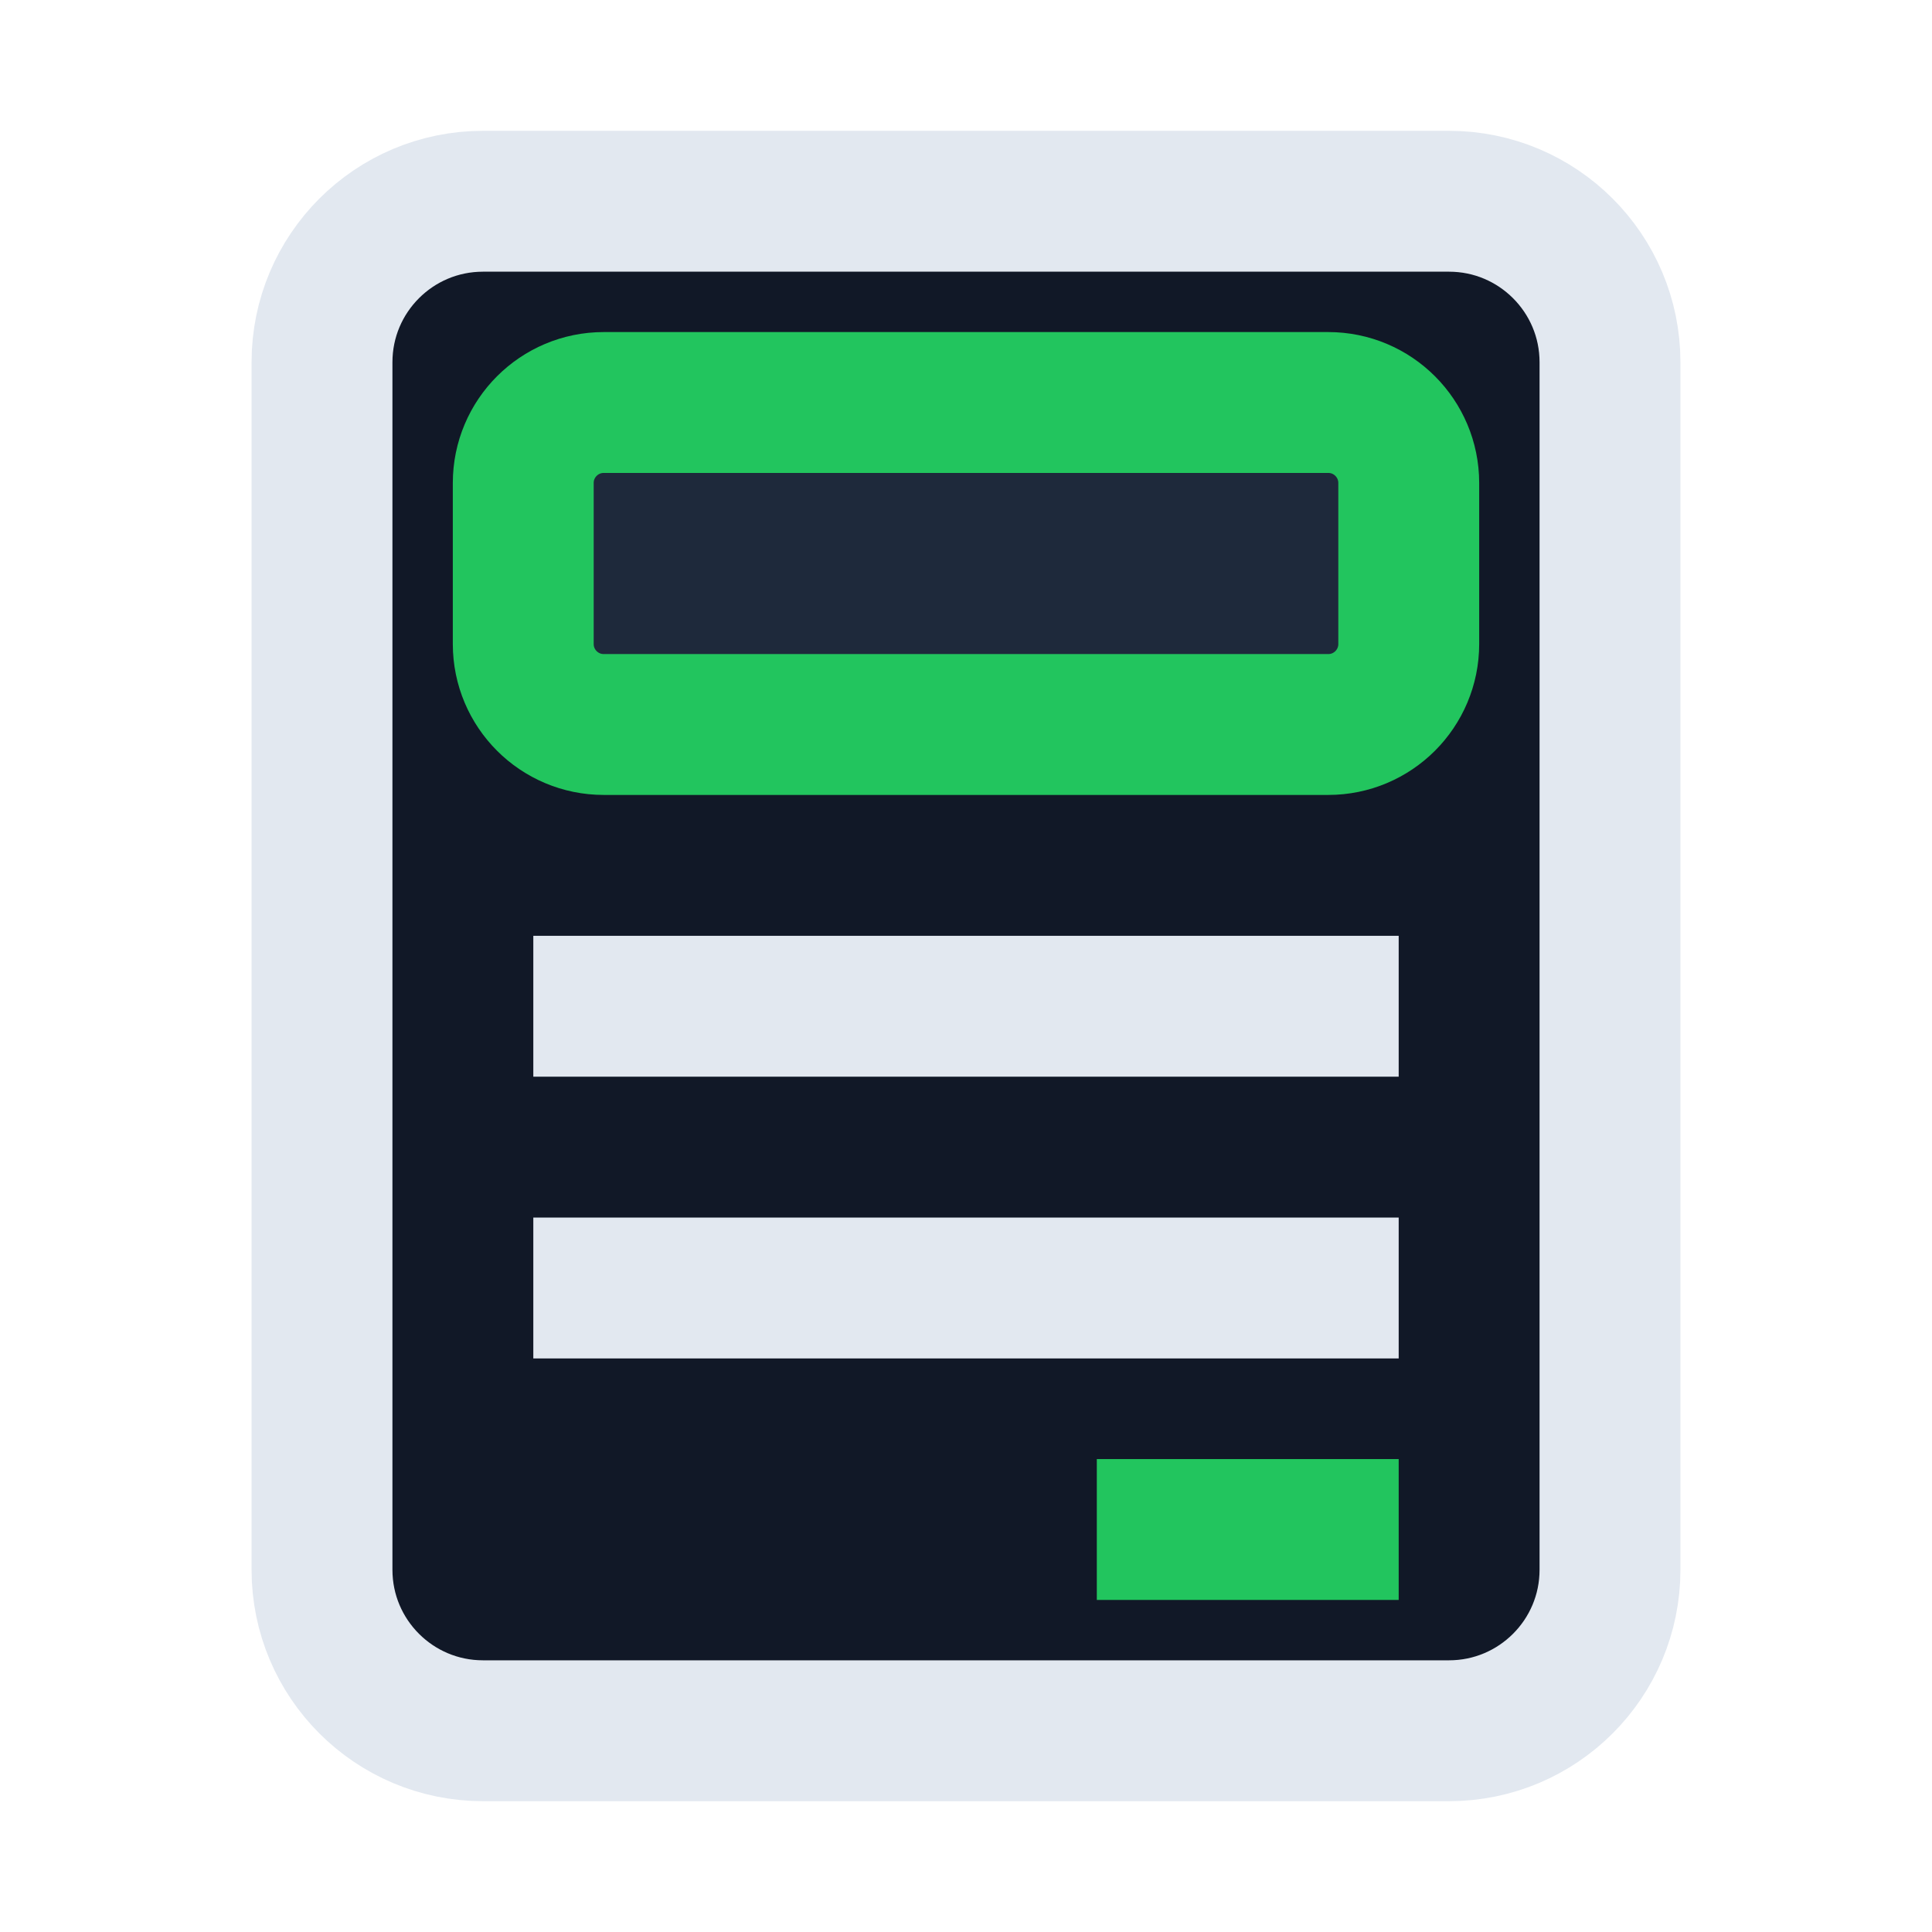
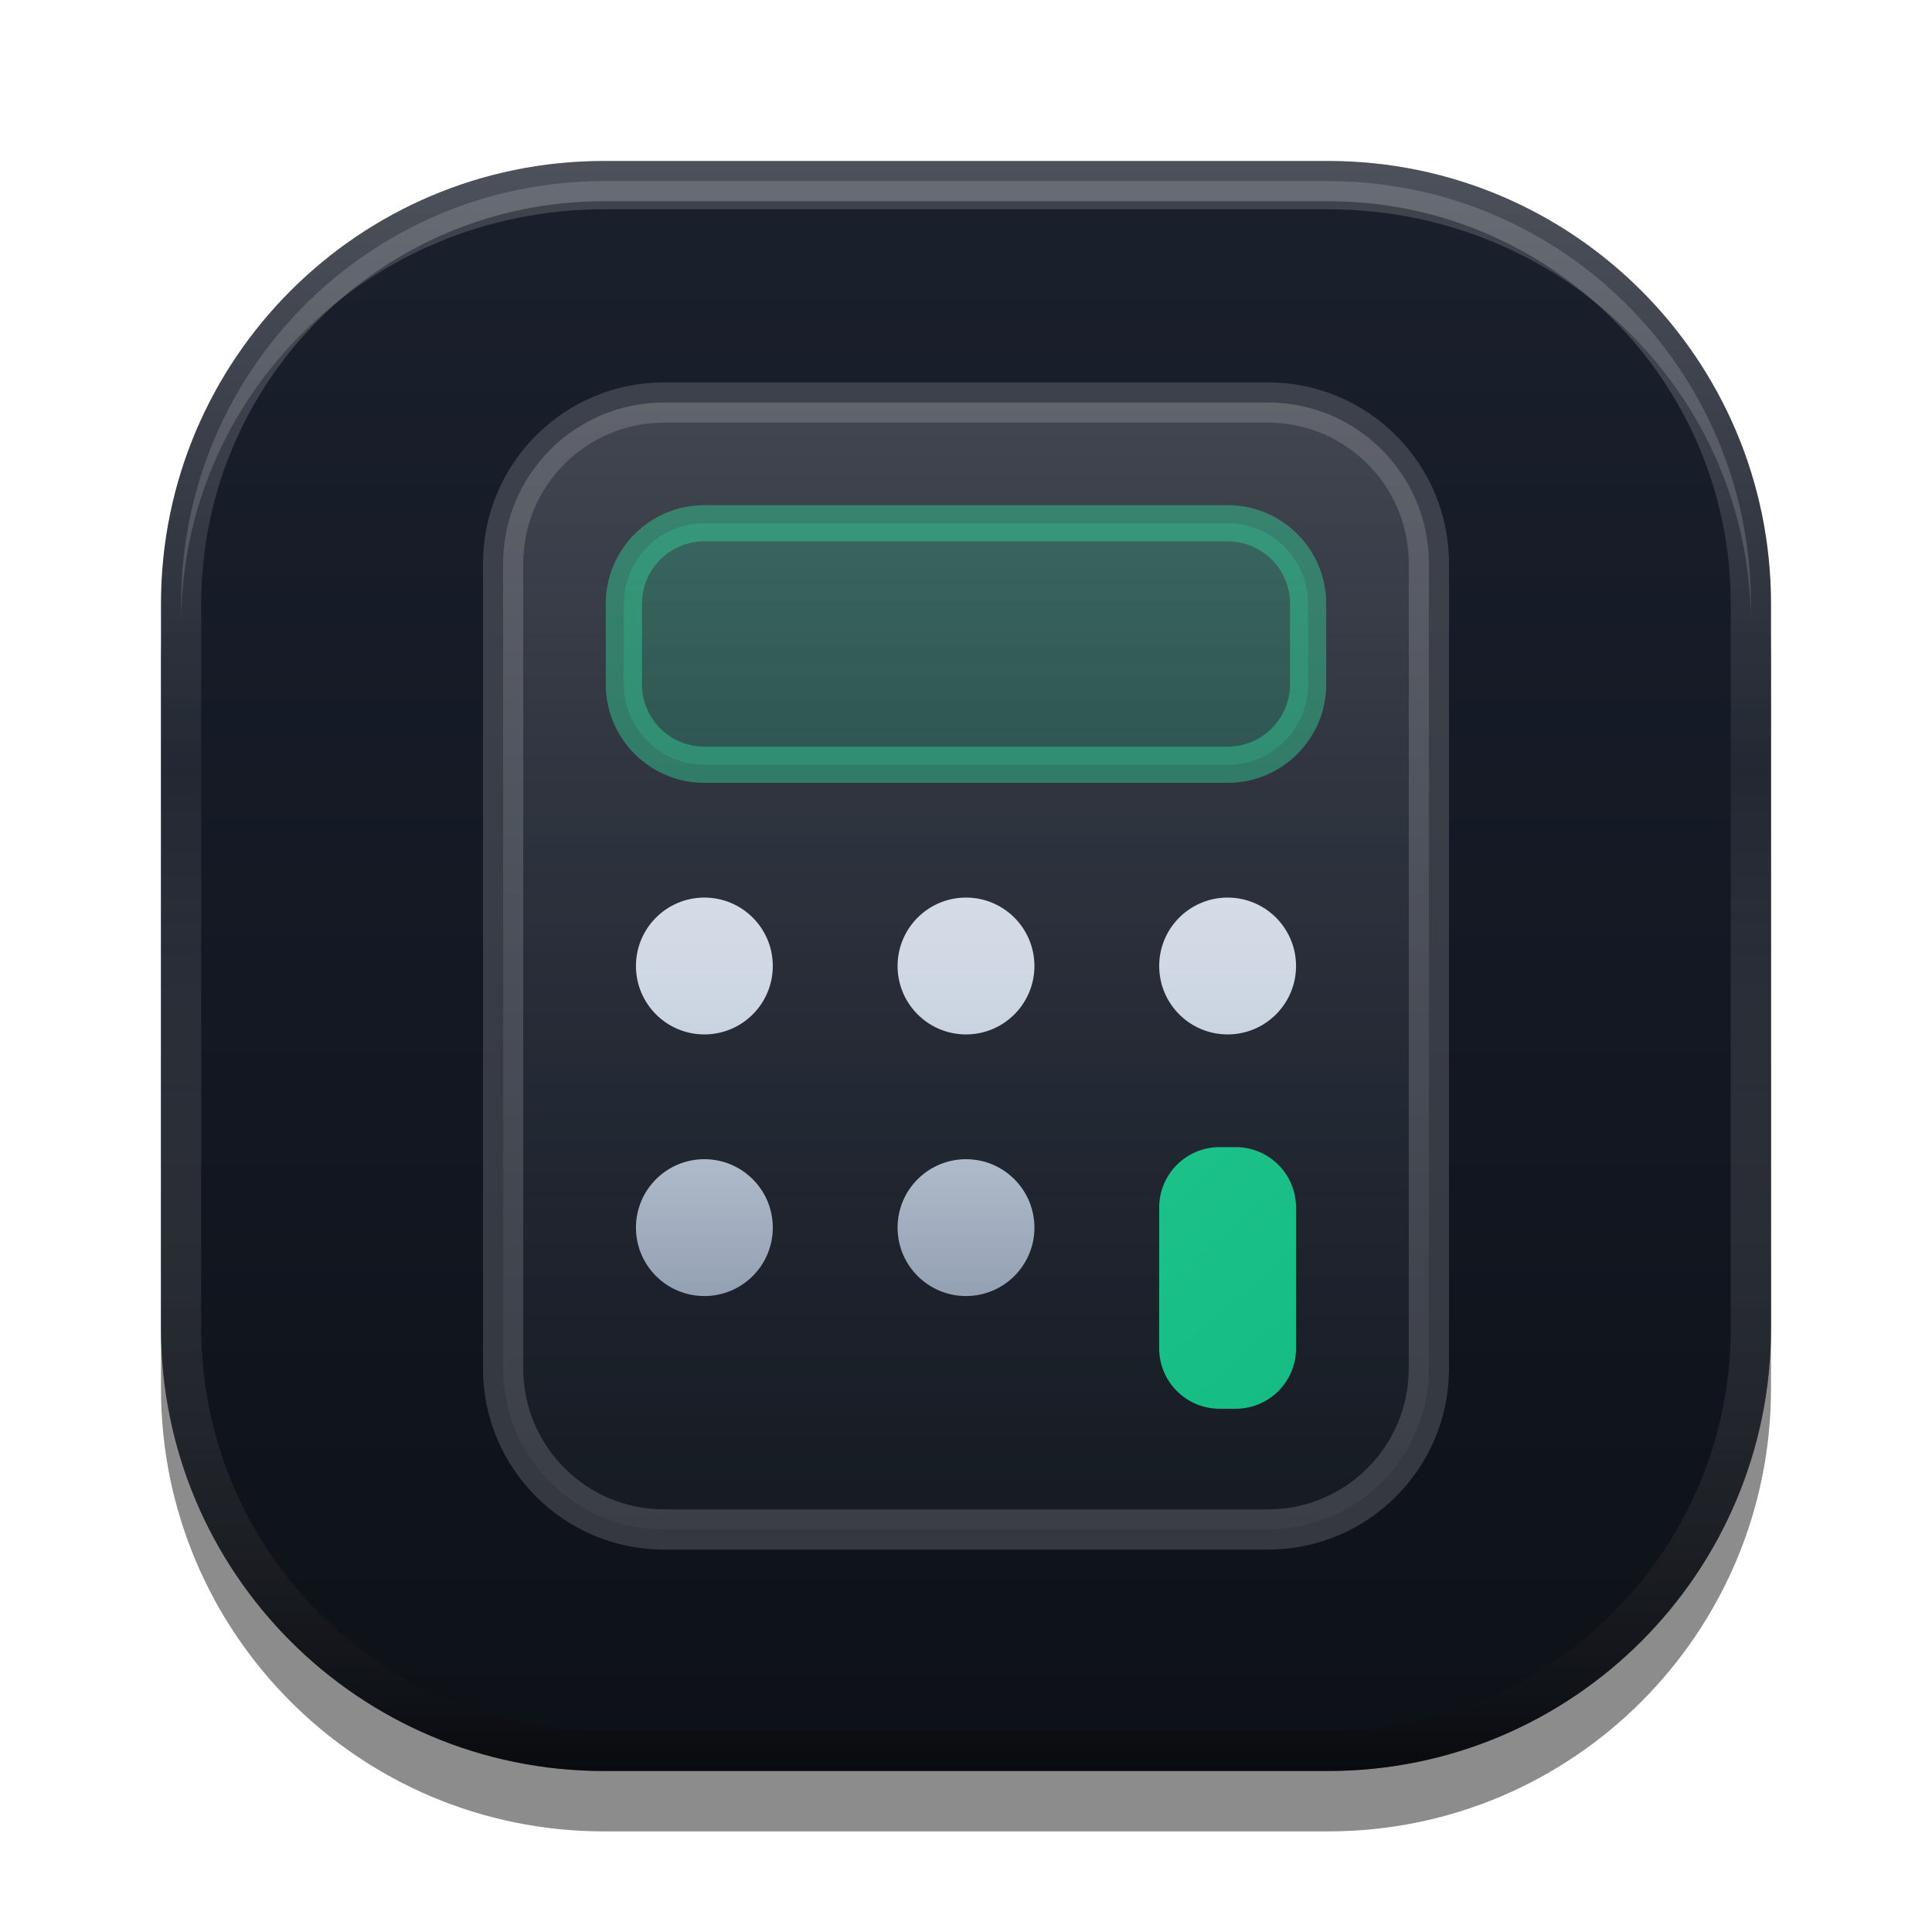
- <svg xmlns="http://www.w3.org/2000/svg" width="24" height="24" viewBox="0 0 24 24" fill="none" stroke-width="1.75" stroke-linecap="square" stroke-linejoin="miter">
-   <rect x="4" y="2.5" width="16" height="19" rx="2" fill="#111827" stroke="#E2E8F0" />
-   <rect x="6.5" y="5" width="11" height="4" rx="1" fill="#1E293B" stroke="#22C55E" />
-   <path d="M7.5 12.5H9.5M11 12.5H13M14.5 12.5H16.5" stroke="#E2E8F0" />
-   <path d="M7.5 16H9.5M11 16H13M14.5 16H16.5" stroke="#E2E8F0" />
-   <path d="M14.5 19H16.5" stroke="#22C55E" />
+ <svg xmlns="http://www.w3.org/2000/svg" width="48" height="48" viewBox="0 0 48 48" fill="none">
+   <defs>
+     <linearGradient id="squircleBg" x1="24" y1="4" x2="24" y2="44" gradientUnits="userSpaceOnUse">
+       <stop offset="0%" stop-color="#1A202C" />
+       <stop offset="52%" stop-color="#131823" />
+       <stop offset="100%" stop-color="#0D1117" />
+     </linearGradient>
+     <linearGradient id="topRim" x1="24" y1="4" x2="24" y2="44" gradientUnits="userSpaceOnUse">
+       <stop offset="0%" stop-color="#FFFFFF" stop-opacity="0.22" />
+       <stop offset="38%" stop-color="#FFFFFF" stop-opacity="0.06" />
+       <stop offset="100%" stop-color="#000000" stop-opacity="0.35" />
+     </linearGradient>
+     <linearGradient id="metalLight" x1="24" y1="10" x2="24" y2="38" gradientUnits="userSpaceOnUse">
+       <stop offset="0%" stop-color="#F8FAFC" />
+       <stop offset="55%" stop-color="#CBD5E1" />
+       <stop offset="100%" stop-color="#64748B" />
+     </linearGradient>
+     <linearGradient id="glassPane" x1="24" y1="10" x2="24" y2="38" gradientUnits="userSpaceOnUse">
+       <stop offset="0%" stop-color="#FFFFFF" stop-opacity="0.18" />
+       <stop offset="100%" stop-color="#94A3B8" stop-opacity="0.05" />
+     </linearGradient>
+     <linearGradient id="oksavi" x1="12" y1="10" x2="36" y2="38" gradientUnits="userSpaceOnUse">
+       <stop offset="0%" stop-color="#34D399" />
+       <stop offset="100%" stop-color="#10B981" />
+     </linearGradient>
+     <linearGradient id="oksaviSoft" x1="24" y1="10" x2="24" y2="38" gradientUnits="userSpaceOnUse">
+       <stop offset="0%" stop-color="#34D399" stop-opacity="0.28" />
+       <stop offset="100%" stop-color="#10B981" stop-opacity="0.08" />
+     </linearGradient>
+     <linearGradient id="amberGrad" x1="24" y1="10" x2="24" y2="38" gradientUnits="userSpaceOnUse">
+       <stop offset="0%" stop-color="#FBBF24" />
+       <stop offset="100%" stop-color="#D97706" />
+     </linearGradient>
+     <linearGradient id="dangerGrad" x1="24" y1="10" x2="24" y2="38" gradientUnits="userSpaceOnUse">
+       <stop offset="0%" stop-color="#FB7185" />
+       <stop offset="100%" stop-color="#E11D48" />
+     </linearGradient>
+     <linearGradient id="folderBack" x1="24" y1="8" x2="24" y2="40" gradientUnits="userSpaceOnUse">
+       <stop offset="0%" stop-color="#1E293B" />
+       <stop offset="100%" stop-color="#0B0F17" />
+     </linearGradient>
+     <linearGradient id="folderPaper" x1="24" y1="12" x2="24" y2="26" gradientUnits="userSpaceOnUse">
+       <stop offset="0%" stop-color="#F8FAFC" stop-opacity="0.92" />
+       <stop offset="100%" stop-color="#CBD5E1" stop-opacity="0.72" />
+     </linearGradient>
+     <linearGradient id="folderFront" x1="24" y1="16" x2="24" y2="42" gradientUnits="userSpaceOnUse">
+       <stop offset="0%" stop-color="#283548" />
+       <stop offset="48%" stop-color="#182130" />
+       <stop offset="100%" stop-color="#0E131D" />
+     </linearGradient>
+     <linearGradient id="docBody" x1="24" y1="5" x2="24" y2="43" gradientUnits="userSpaceOnUse">
+       <stop offset="0%" stop-color="#222B3A" />
+       <stop offset="100%" stop-color="#0E131C" />
+     </linearGradient>
+     <linearGradient id="docFold" x1="30" y1="5" x2="39" y2="14" gradientUnits="userSpaceOnUse">
+       <stop offset="0%" stop-color="#475569" />
+       <stop offset="100%" stop-color="#1E293B" />
+     </linearGradient>
+   </defs>
+   <rect x="4" y="5.5" width="40" height="40" rx="11" fill="rgba(0,0,0,0.45)" />
+   <rect x="4" y="4" width="40" height="40" rx="11" fill="url(#squircleBg)" />
+   <path d="M15 4.5H33C38.8 4.5 43.5 9.2 43.5 15V15.5C43.5 9.8 38.8 5.2 33 5.2H15C9.2 5.2 4.5 9.8 4.5 15.5V15C4.5 9.2 9.2 4.5 15 4.5Z" fill="rgba(255,255,255,0.16)" />
+   <rect x="4.5" y="4.5" width="39" height="39" rx="10.5" stroke="url(#topRim)" stroke-width="1" />
+   <rect x="12.5" y="10" width="23" height="28" rx="4" fill="url(#glassPane)" stroke="rgba(255,255,255,0.16)" stroke-width="1" />
+   <rect x="15.5" y="13" width="17" height="6" rx="2" fill="url(#oksaviSoft)" stroke="rgba(52,211,153,0.45)" stroke-width="0.9" />
+   <circle cx="17.5" cy="24" r="1.7" fill="url(#metalLight)" />
+   <circle cx="24" cy="24" r="1.7" fill="url(#metalLight)" />
+   <circle cx="30.5" cy="24" r="1.7" fill="url(#metalLight)" />
+   <circle cx="17.5" cy="30.5" r="1.7" fill="url(#metalLight)" />
+   <circle cx="24" cy="30.5" r="1.7" fill="url(#metalLight)" />
+   <rect x="28.8" y="28.5" width="3.4" height="6.5" rx="1.5" fill="url(#oksavi)" />
</svg>
